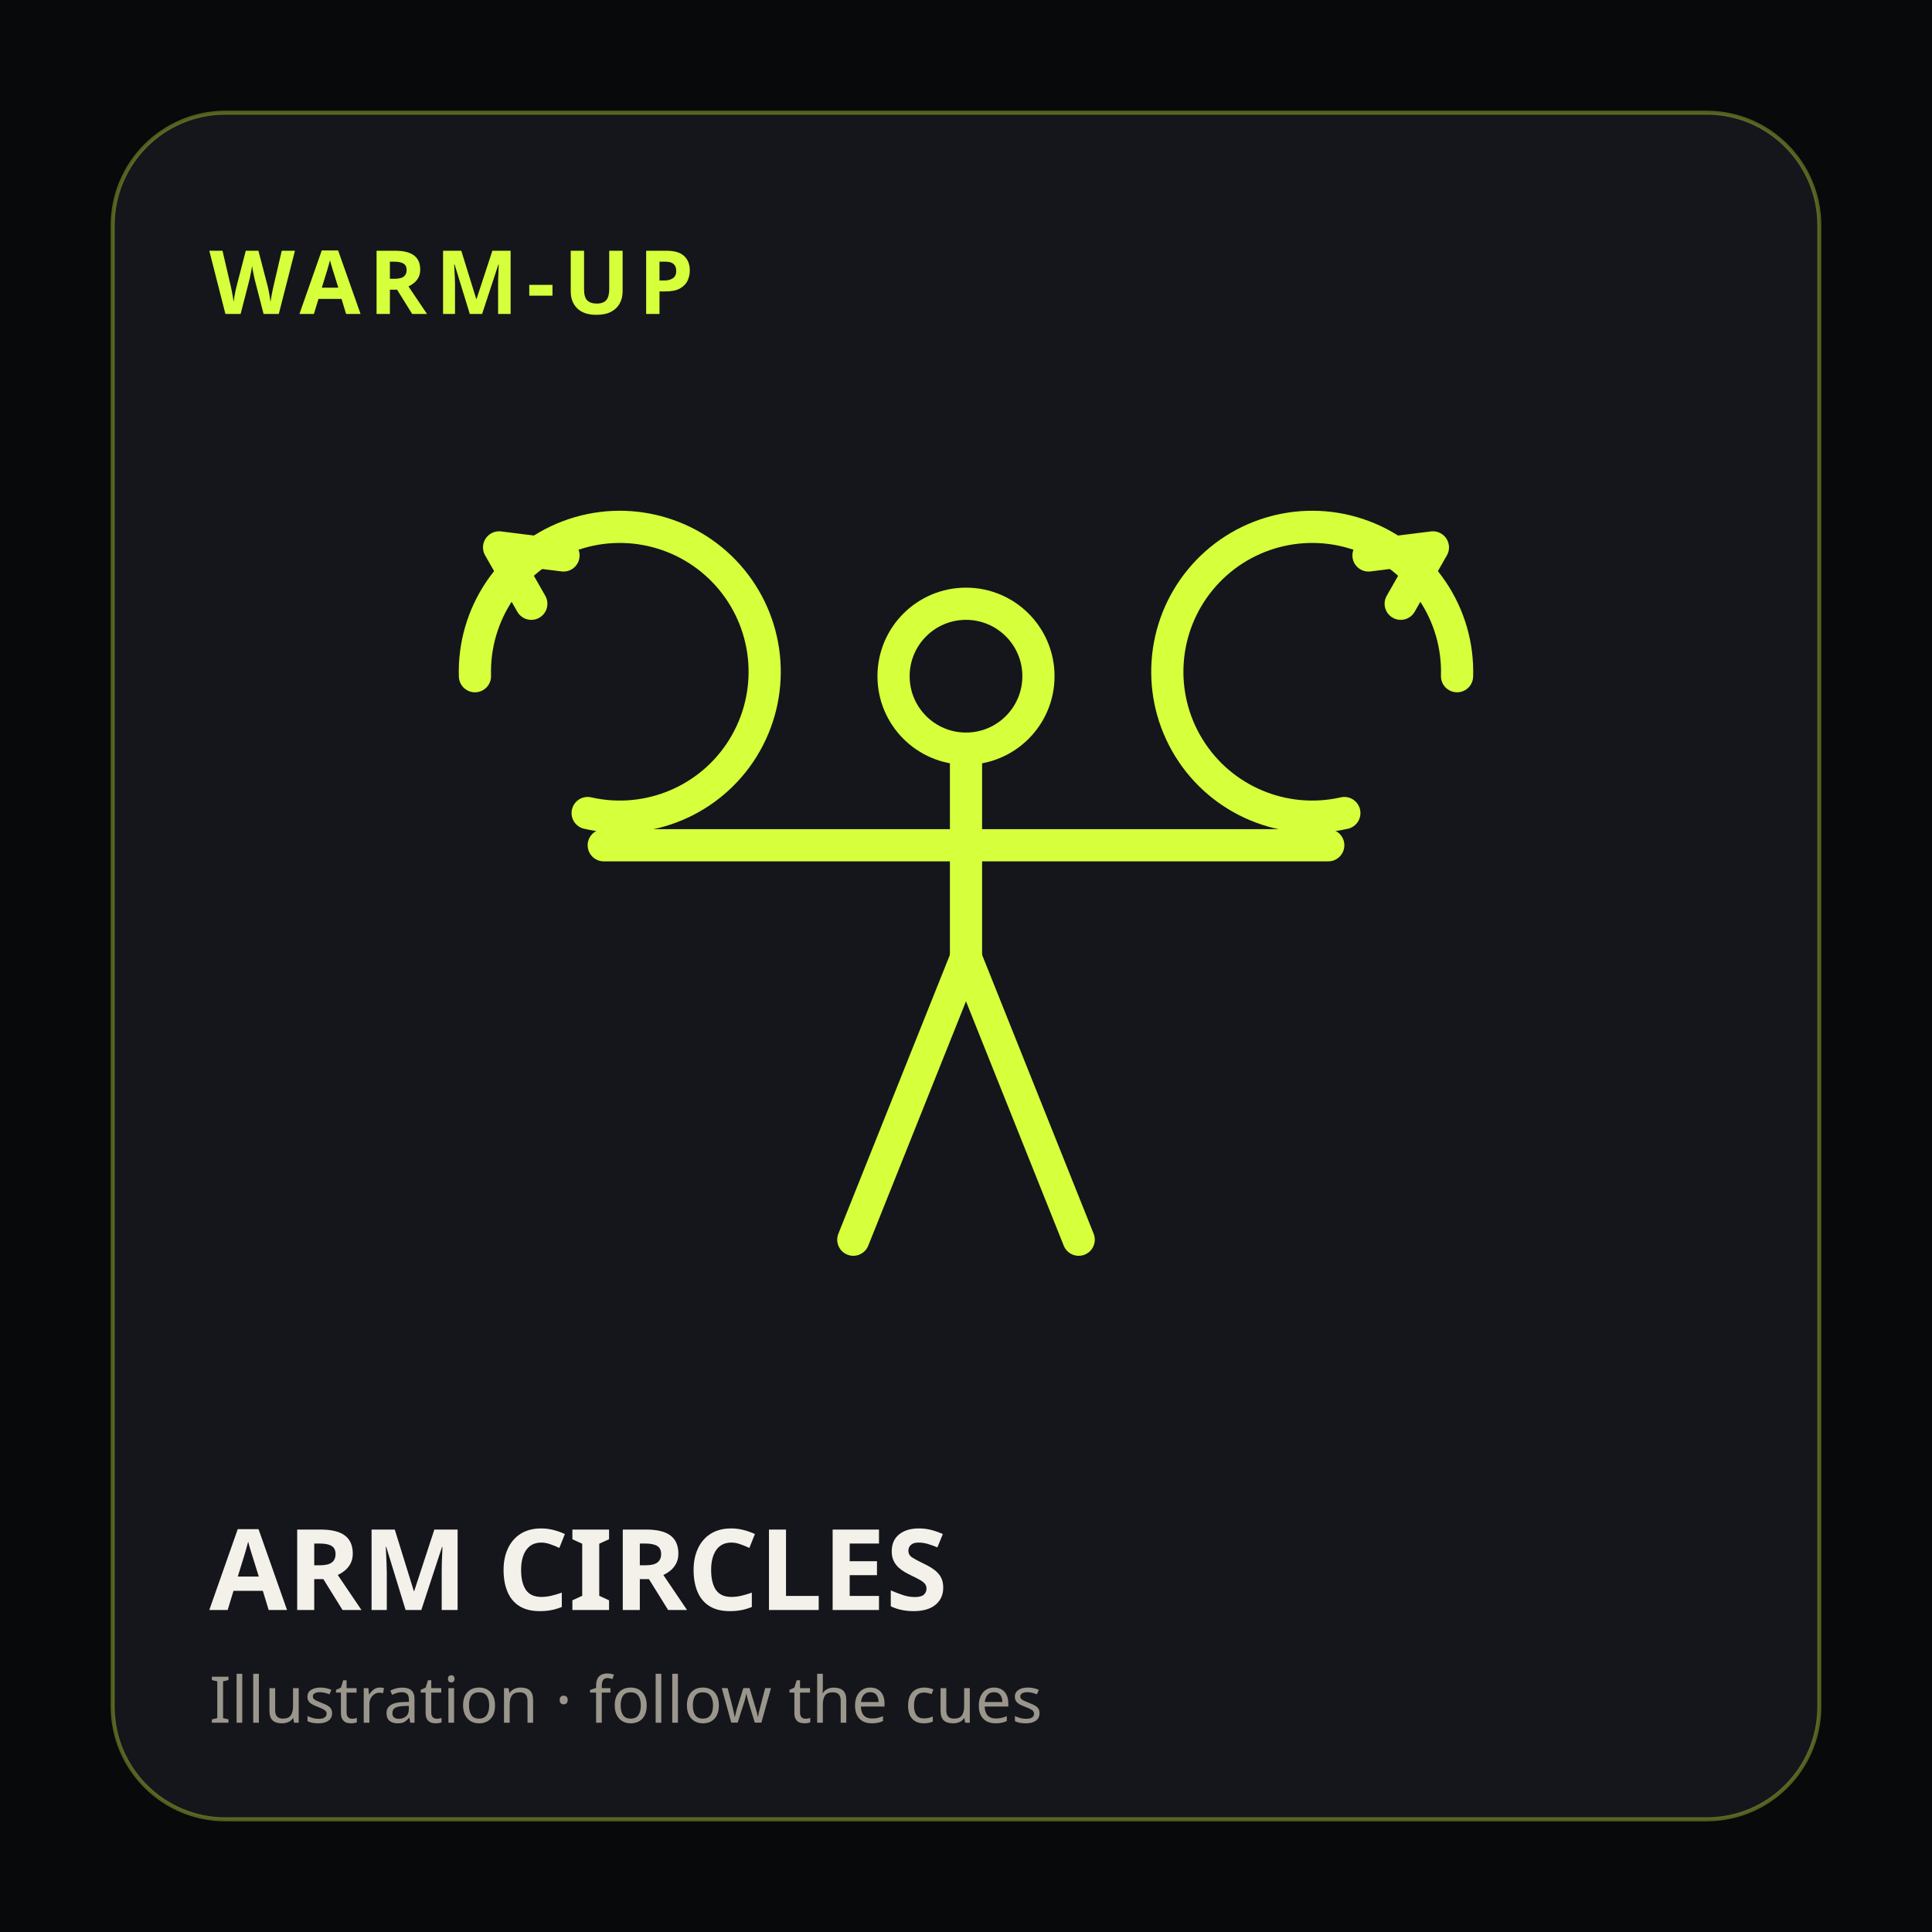
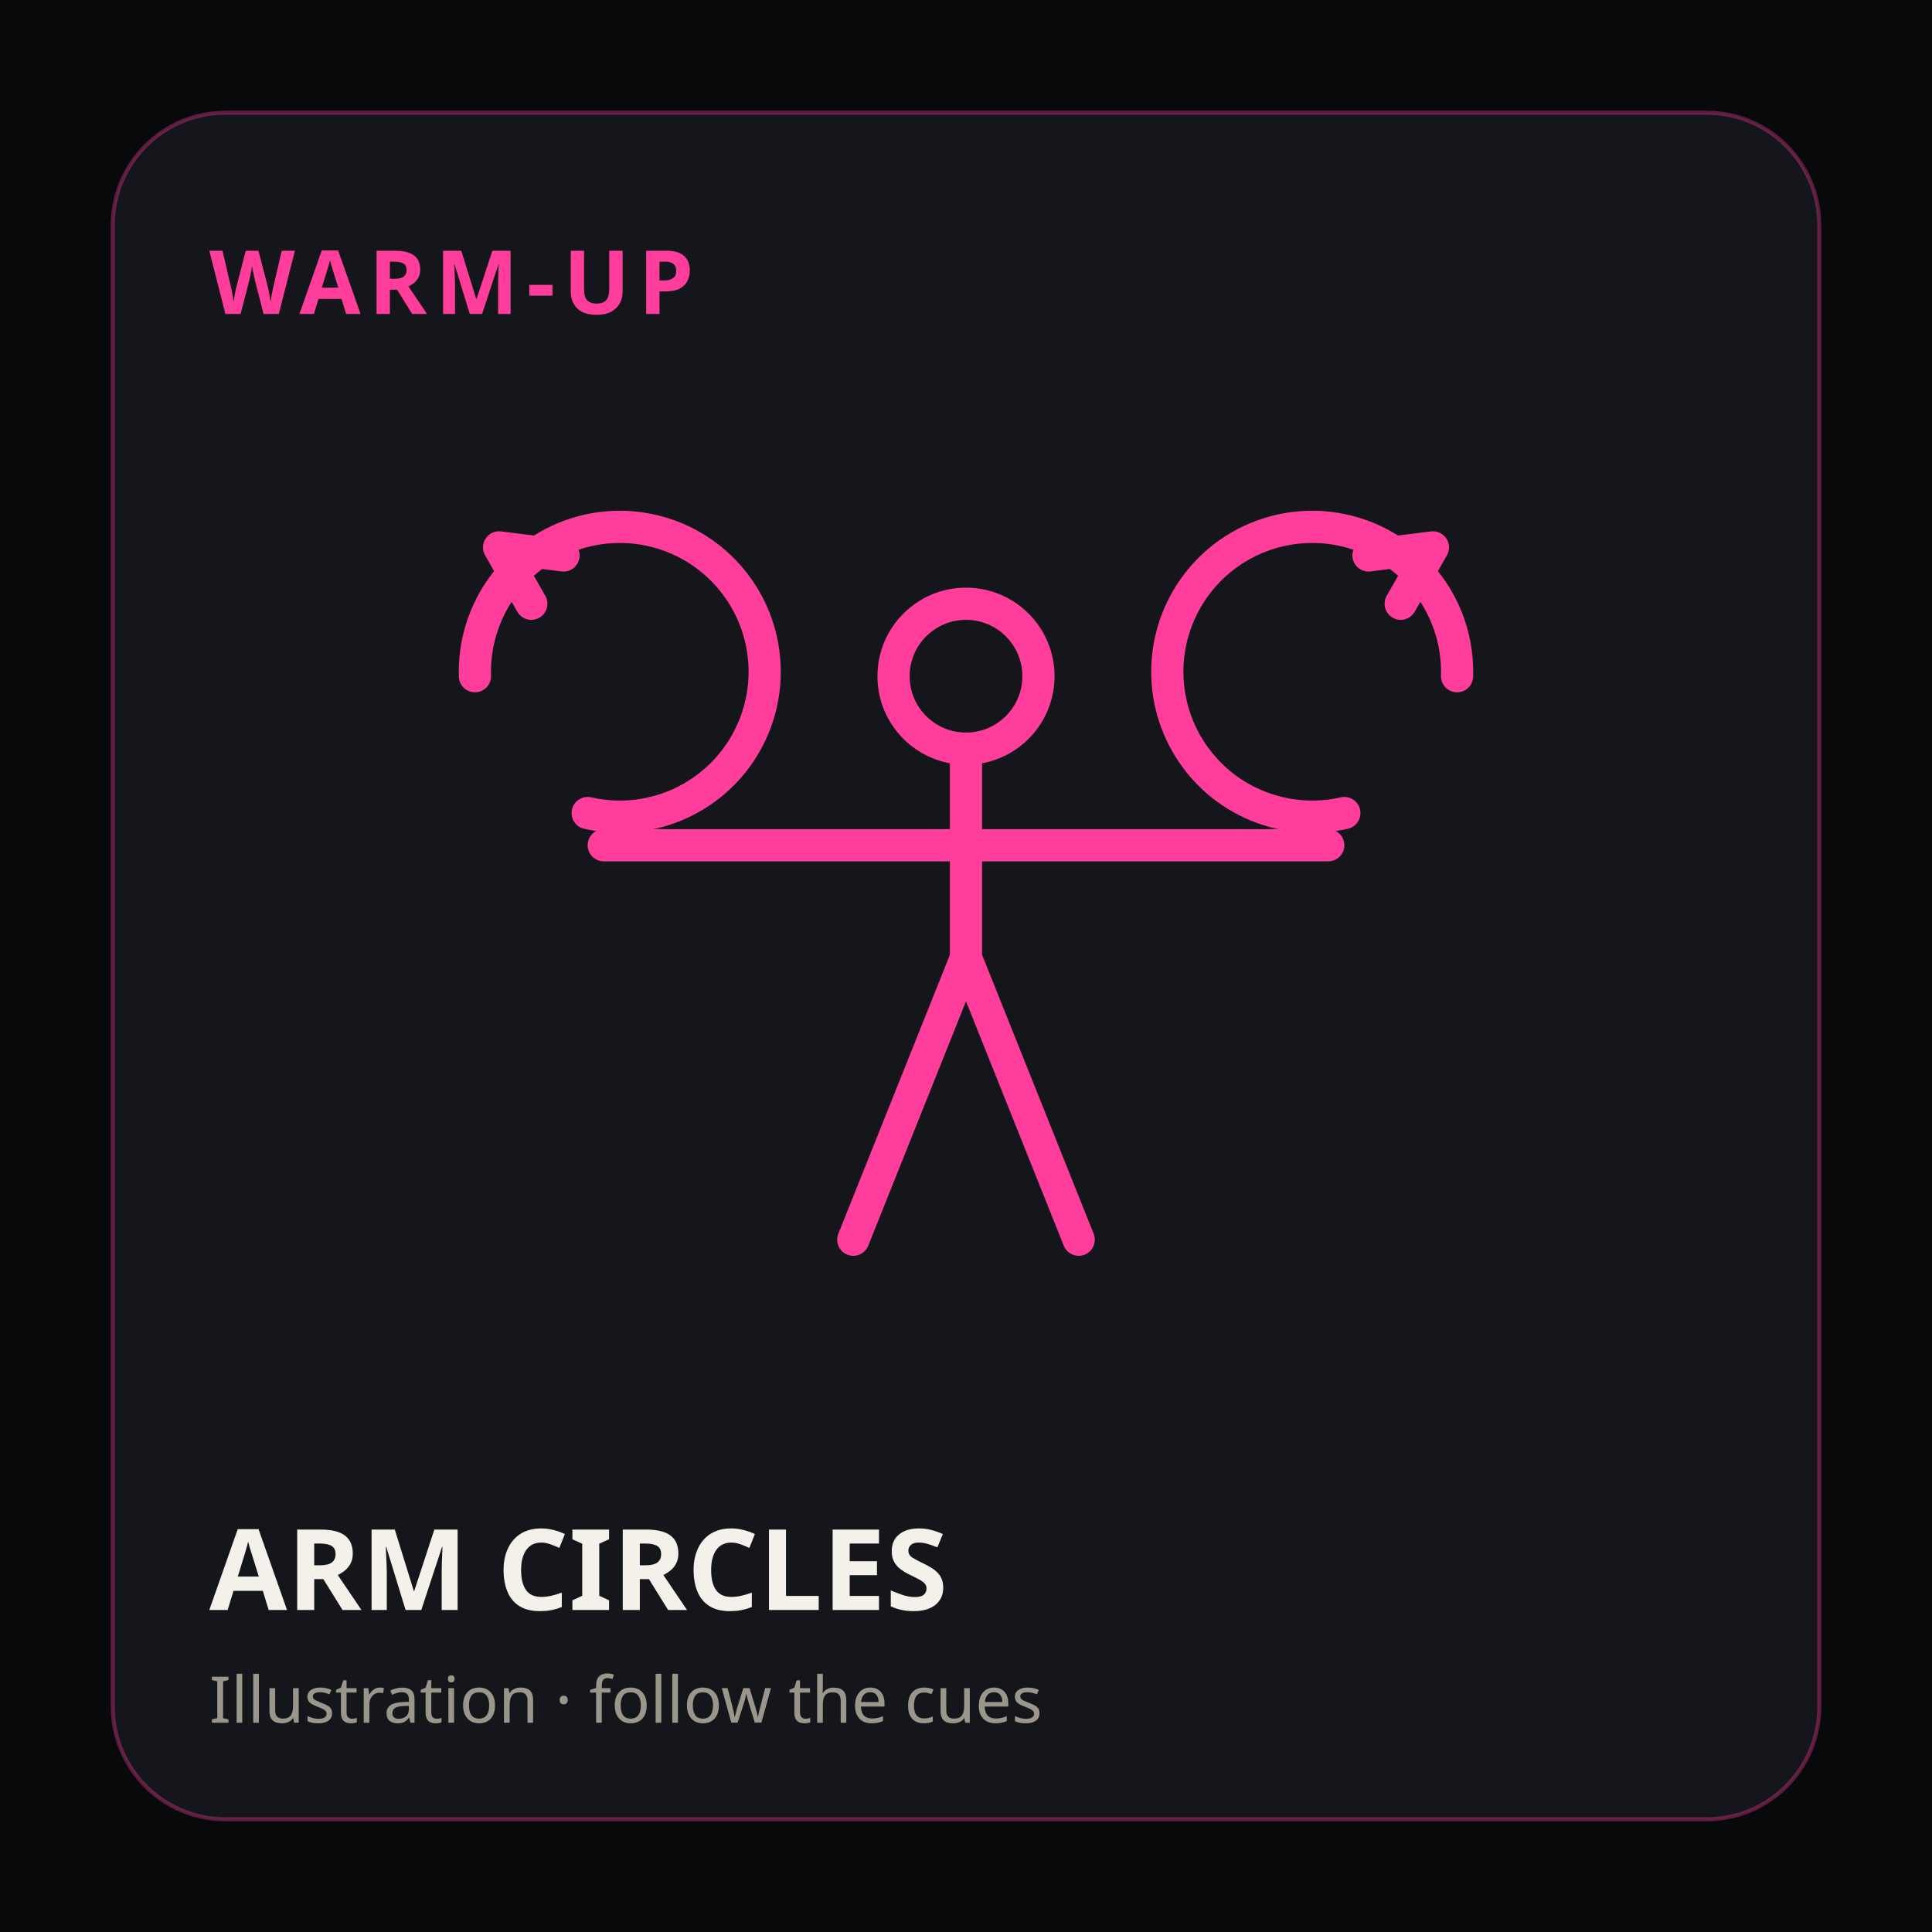
<svg xmlns="http://www.w3.org/2000/svg" width="480" height="480" viewBox="0 0 480 480" role="img">
  <rect width="480" height="480" fill="#08090b" />
-   <rect x="28" y="28" width="424" height="424" rx="28" fill="#14161b" stroke="#d6ff3c" stroke-opacity="0.35" />
-   <text x="52" y="78" fill="#d6ff3c" font-family="ui-sans-serif,system-ui,sans-serif" font-size="22" font-weight="700" letter-spacing="2">WARM-UP</text>
-   <g fill="none" stroke="#d6ff3c" stroke-width="8" stroke-linecap="round" stroke-linejoin="round">
+   <rect x="28" y="28" width="424" height="424" rx="28" fill="#14161b" stroke="#ff3d9a" stroke-opacity="0.35" />
+   <text x="52" y="78" fill="#ff3d9a" font-family="ui-sans-serif,system-ui,sans-serif" font-size="22" font-weight="700" letter-spacing="2">WARM-UP</text>
+   <g fill="none" stroke="#ff3d9a" stroke-width="8" stroke-linecap="round" stroke-linejoin="round">
    <circle cx="240" cy="168" r="18" fill="#14161b" />
    <path d="M240 186 v52" />
    <path d="M240 210 H150" />
    <path d="M240 210 H330" />
    <path d="M240 238 l-28 70" />
    <path d="M240 238 l28 70" />
    <path d="M118 168 a36 36 0 1 1 28 34" />
    <path d="M362 168 a36 36 0 1 0 -28 34" />
    <path d="M132 150 l-8-14 16 2" />
    <path d="M348 150 l8-14 -16 2" />
  </g>
  <text x="52" y="400" fill="#f4f1ea" font-family="ui-sans-serif,system-ui,sans-serif" font-size="28" font-weight="700">ARM CIRCLES</text>
  <text x="52" y="428" fill="#9b968c" font-family="ui-sans-serif,system-ui,sans-serif" font-size="16">Illustration · follow the cues</text>
</svg>
